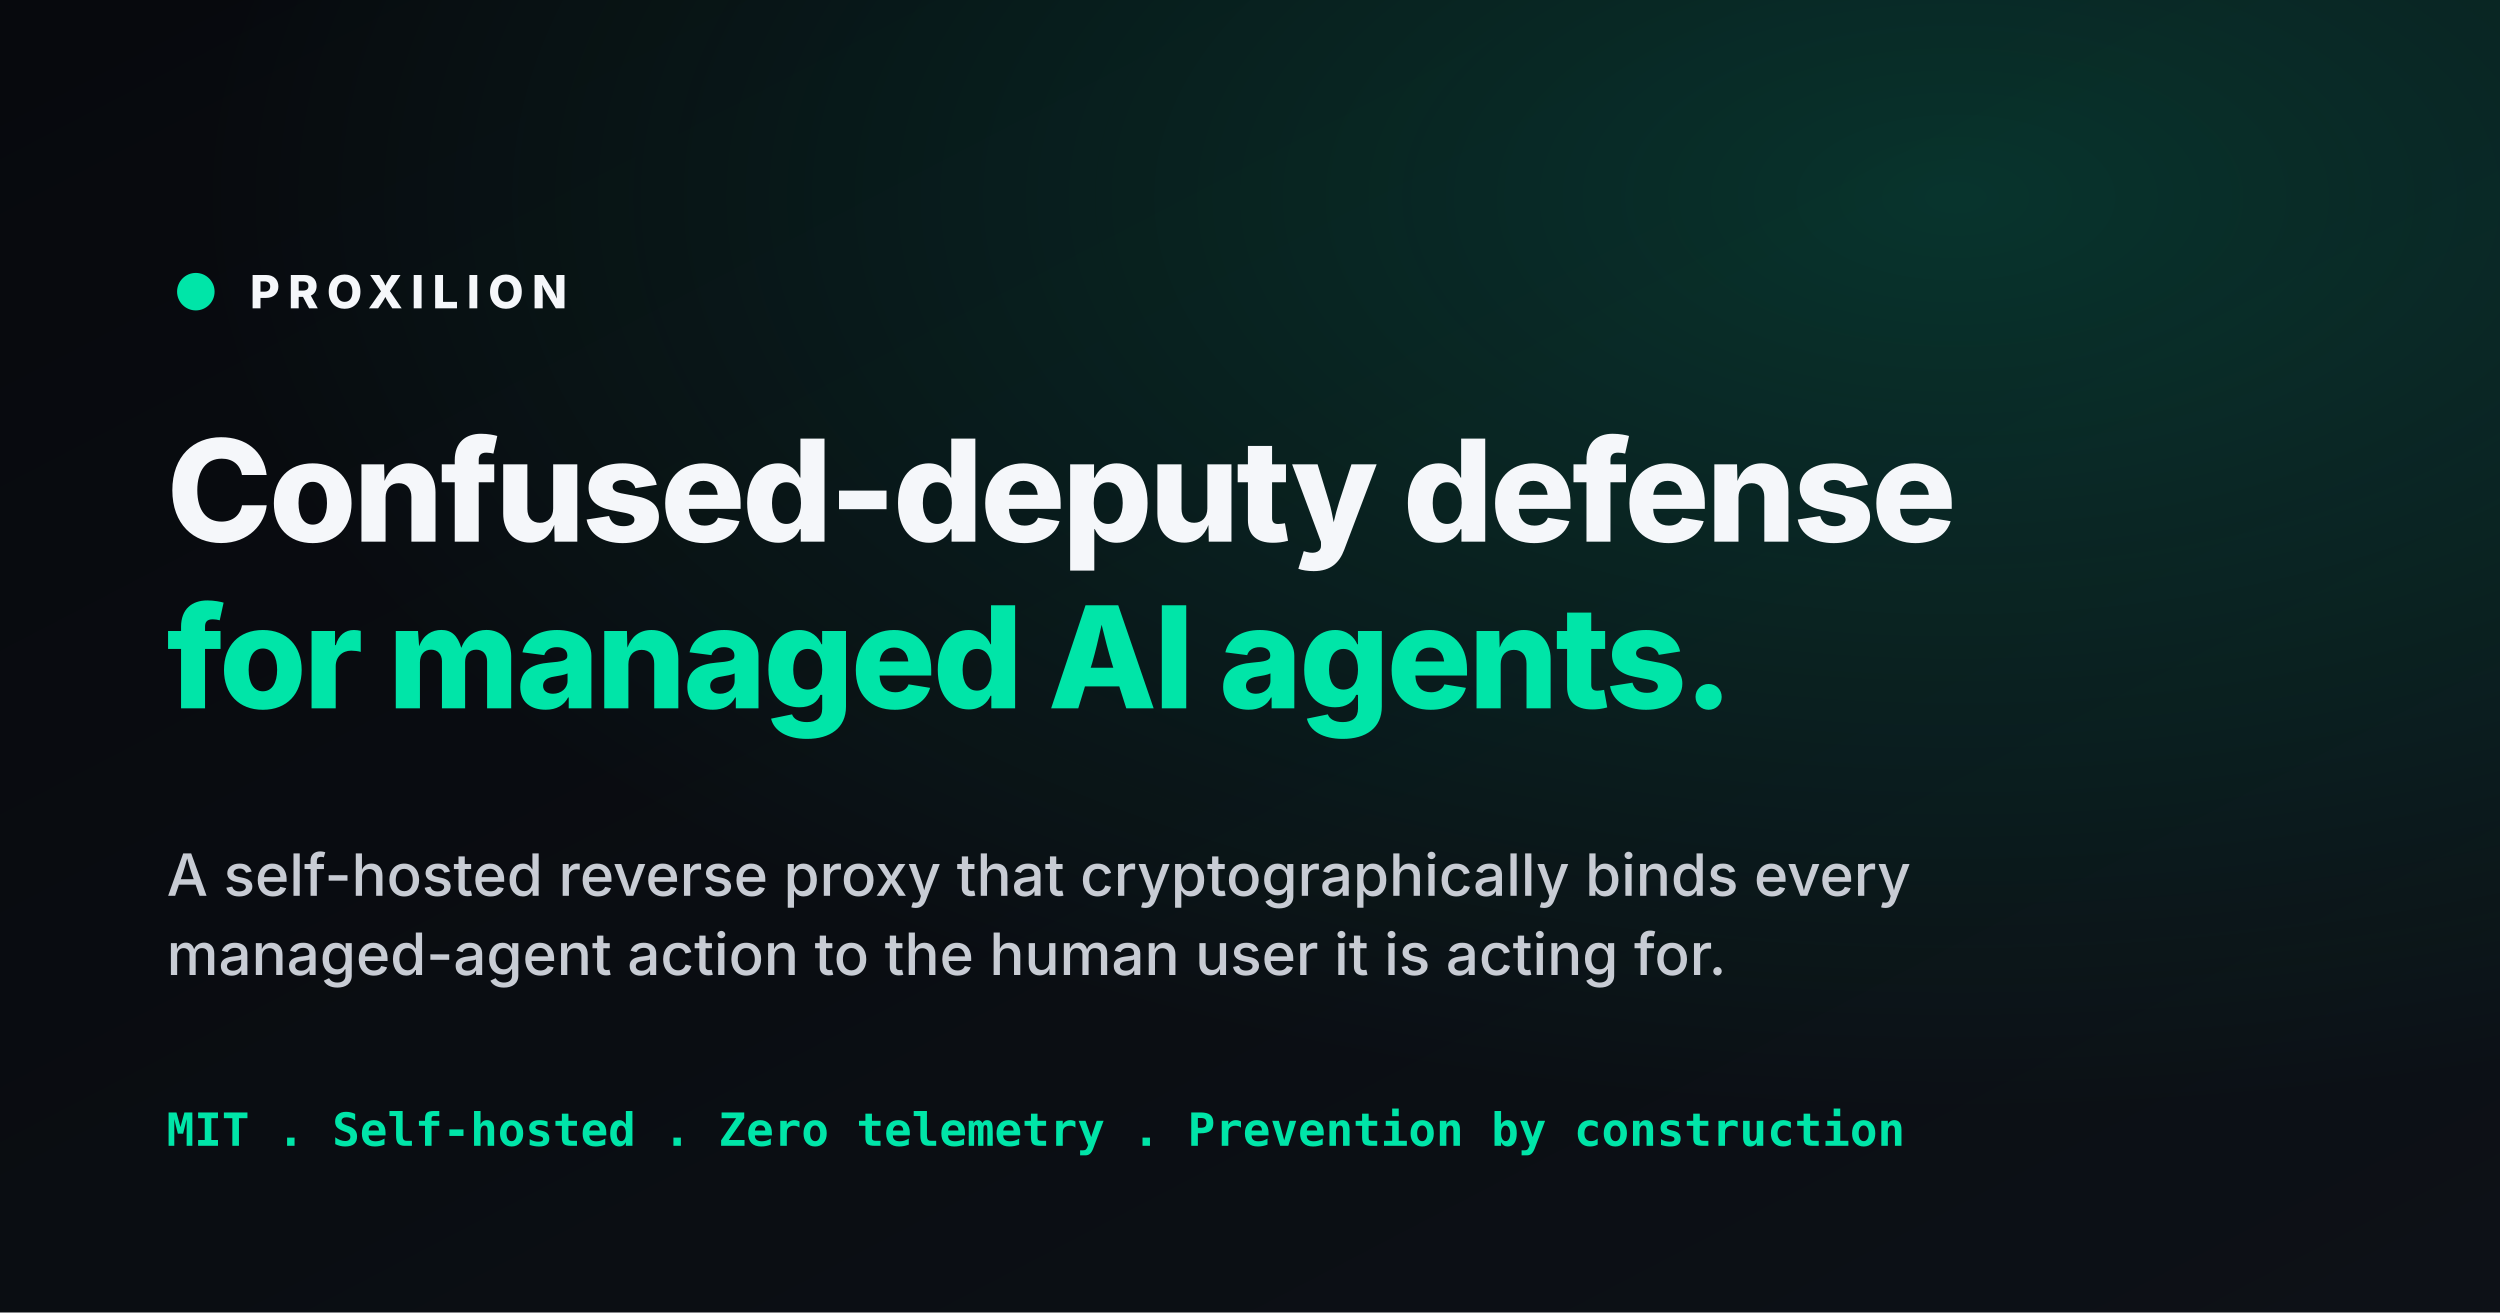
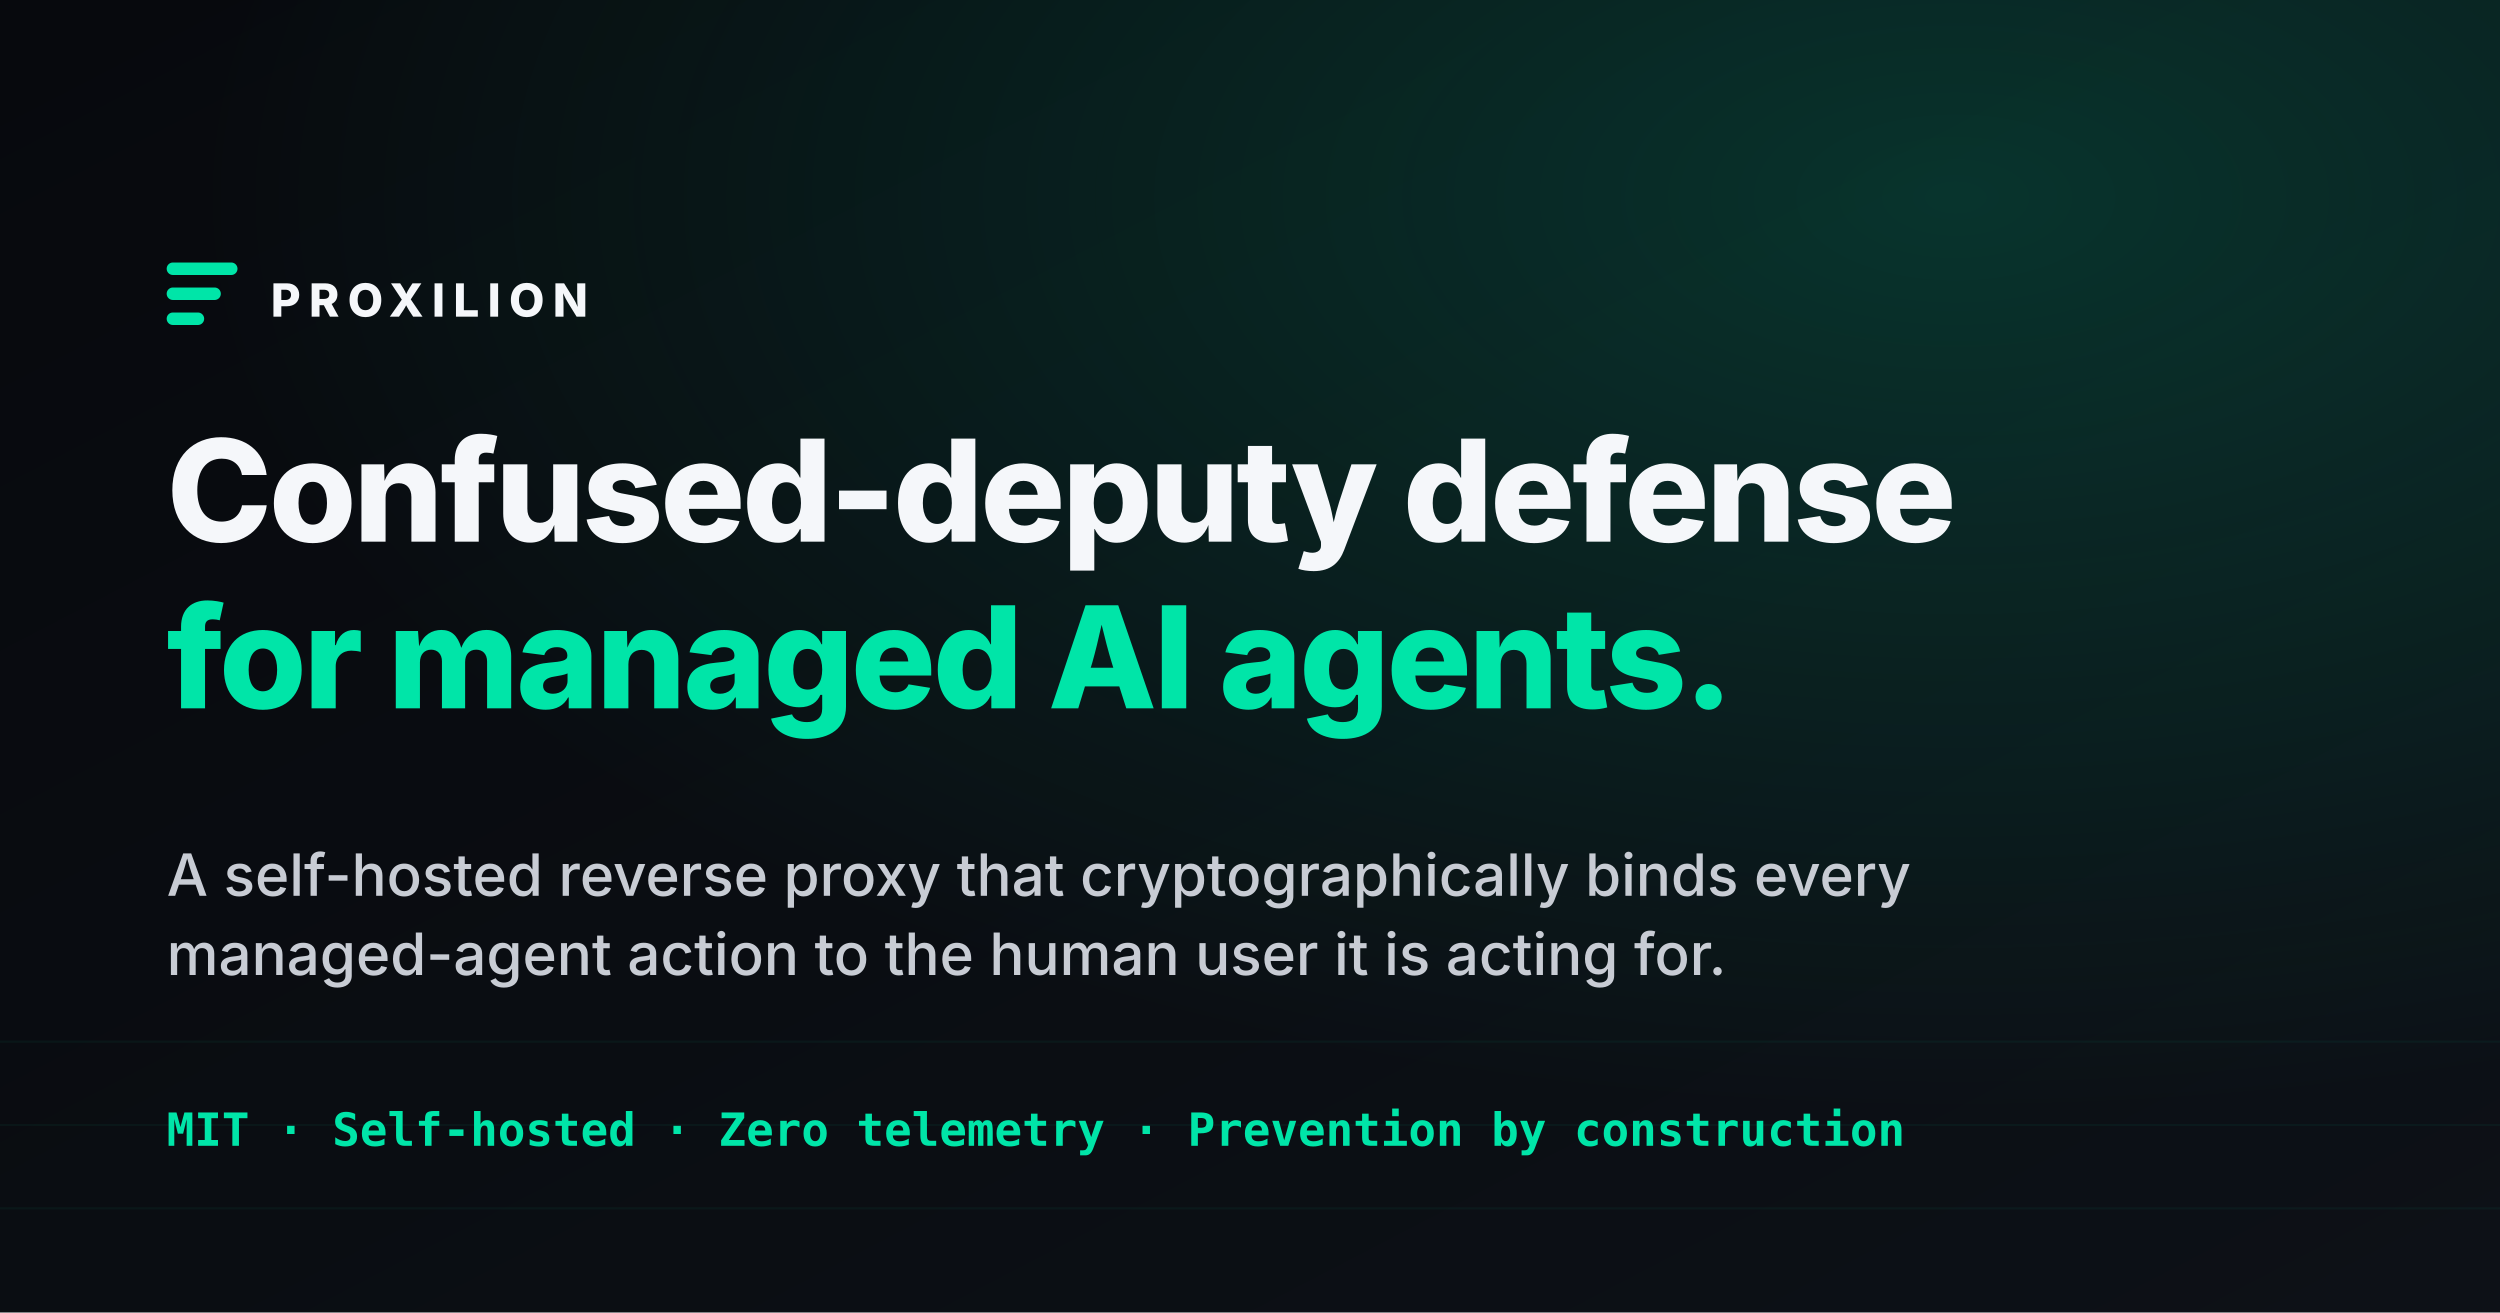
<svg xmlns="http://www.w3.org/2000/svg" viewBox="0 0 1200 630" width="1200" height="630">
  <defs>
    <linearGradient id="bg" x1="0" y1="0" x2="1" y2="1">
      <stop offset="0" stop-color="#07090d" />
      <stop offset="1" stop-color="#0d1117" />
    </linearGradient>
    <radialGradient id="glow" cx="0.78" cy="0.15" r="0.7">
      <stop offset="0" stop-color="#00e5a8" stop-opacity="0.18" />
      <stop offset="1" stop-color="#00e5a8" stop-opacity="0" />
    </radialGradient>
+     <linearGradient id="grid" x1="0" y1="0" x2="0" y2="1">
+       <stop offset="0" stop-color="#00e5a8" stop-opacity="0.06" />
+       <stop offset="1" stop-color="#00e5a8" stop-opacity="0" />
+     </linearGradient>
  </defs>
  <rect width="1200" height="630" fill="url(#bg)" />
  <rect width="1200" height="630" fill="url(#glow)" />
+   <g stroke="#00e5a8" stroke-opacity="0.05" stroke-width="1">
+     <line x1="0" y1="500" x2="1200" y2="500" />
+     <line x1="0" y1="540" x2="1200" y2="540" />
+     <line x1="0" y1="580" x2="1200" y2="580" />
+   </g>
  <g transform="translate(80,120)">
    <g>
-       <circle cx="14" cy="20" r="9" fill="#00e5a8" />
-       <text x="40" y="28" font-family="ui-sans-serif, -apple-system, Inter, sans-serif" font-size="22" font-weight="800" letter-spacing="4" fill="#f5f7fa">PROXILION</text>
+       <g fill="#00e5a8">
+         <rect x="0" y="6" rx="3" width="34" height="6" />
+         <rect x="0" y="18" rx="3" width="26" height="6" />
+         <rect x="0" y="30" rx="3" width="18" height="6" />
+       </g>
+       <text x="50" y="32" font-family="ui-sans-serif, -apple-system, Inter, sans-serif" font-size="22" font-weight="800" letter-spacing="4" fill="#f5f7fa">PROXILION</text>
    </g>
    <text x="0" y="140" font-family="ui-sans-serif, -apple-system, Inter, sans-serif" font-size="68" font-weight="800" fill="#f5f7fa" letter-spacing="-1.5">Confused-deputy defense</text>
    <text x="0" y="220" font-family="ui-sans-serif, -apple-system, Inter, sans-serif" font-size="68" font-weight="800" fill="#00e5a8" letter-spacing="-1.5">for managed AI agents.</text>
    <text x="0" y="310" font-family="ui-sans-serif, -apple-system, Inter, sans-serif" font-size="28" font-weight="500" fill="#c8ccd4">A self-hosted reverse proxy that cryptographically binds every</text>
    <text x="0" y="348" font-family="ui-sans-serif, -apple-system, Inter, sans-serif" font-size="28" font-weight="500" fill="#c8ccd4">managed-agent action to the human user it is acting for.</text>
-     <text x="0" y="430" font-family="ui-monospace, monospace" font-size="22" font-weight="700" fill="#00e5a8">MIT  .  Self-hosted  .  Zero telemetry  .  Prevention by construction</text>
+     <text x="0" y="430" font-family="ui-monospace, monospace" font-size="22" font-weight="700" fill="#00e5a8">MIT  ·  Self-hosted  ·  Zero telemetry  ·  Prevention by construction</text>
  </g>
</svg>
